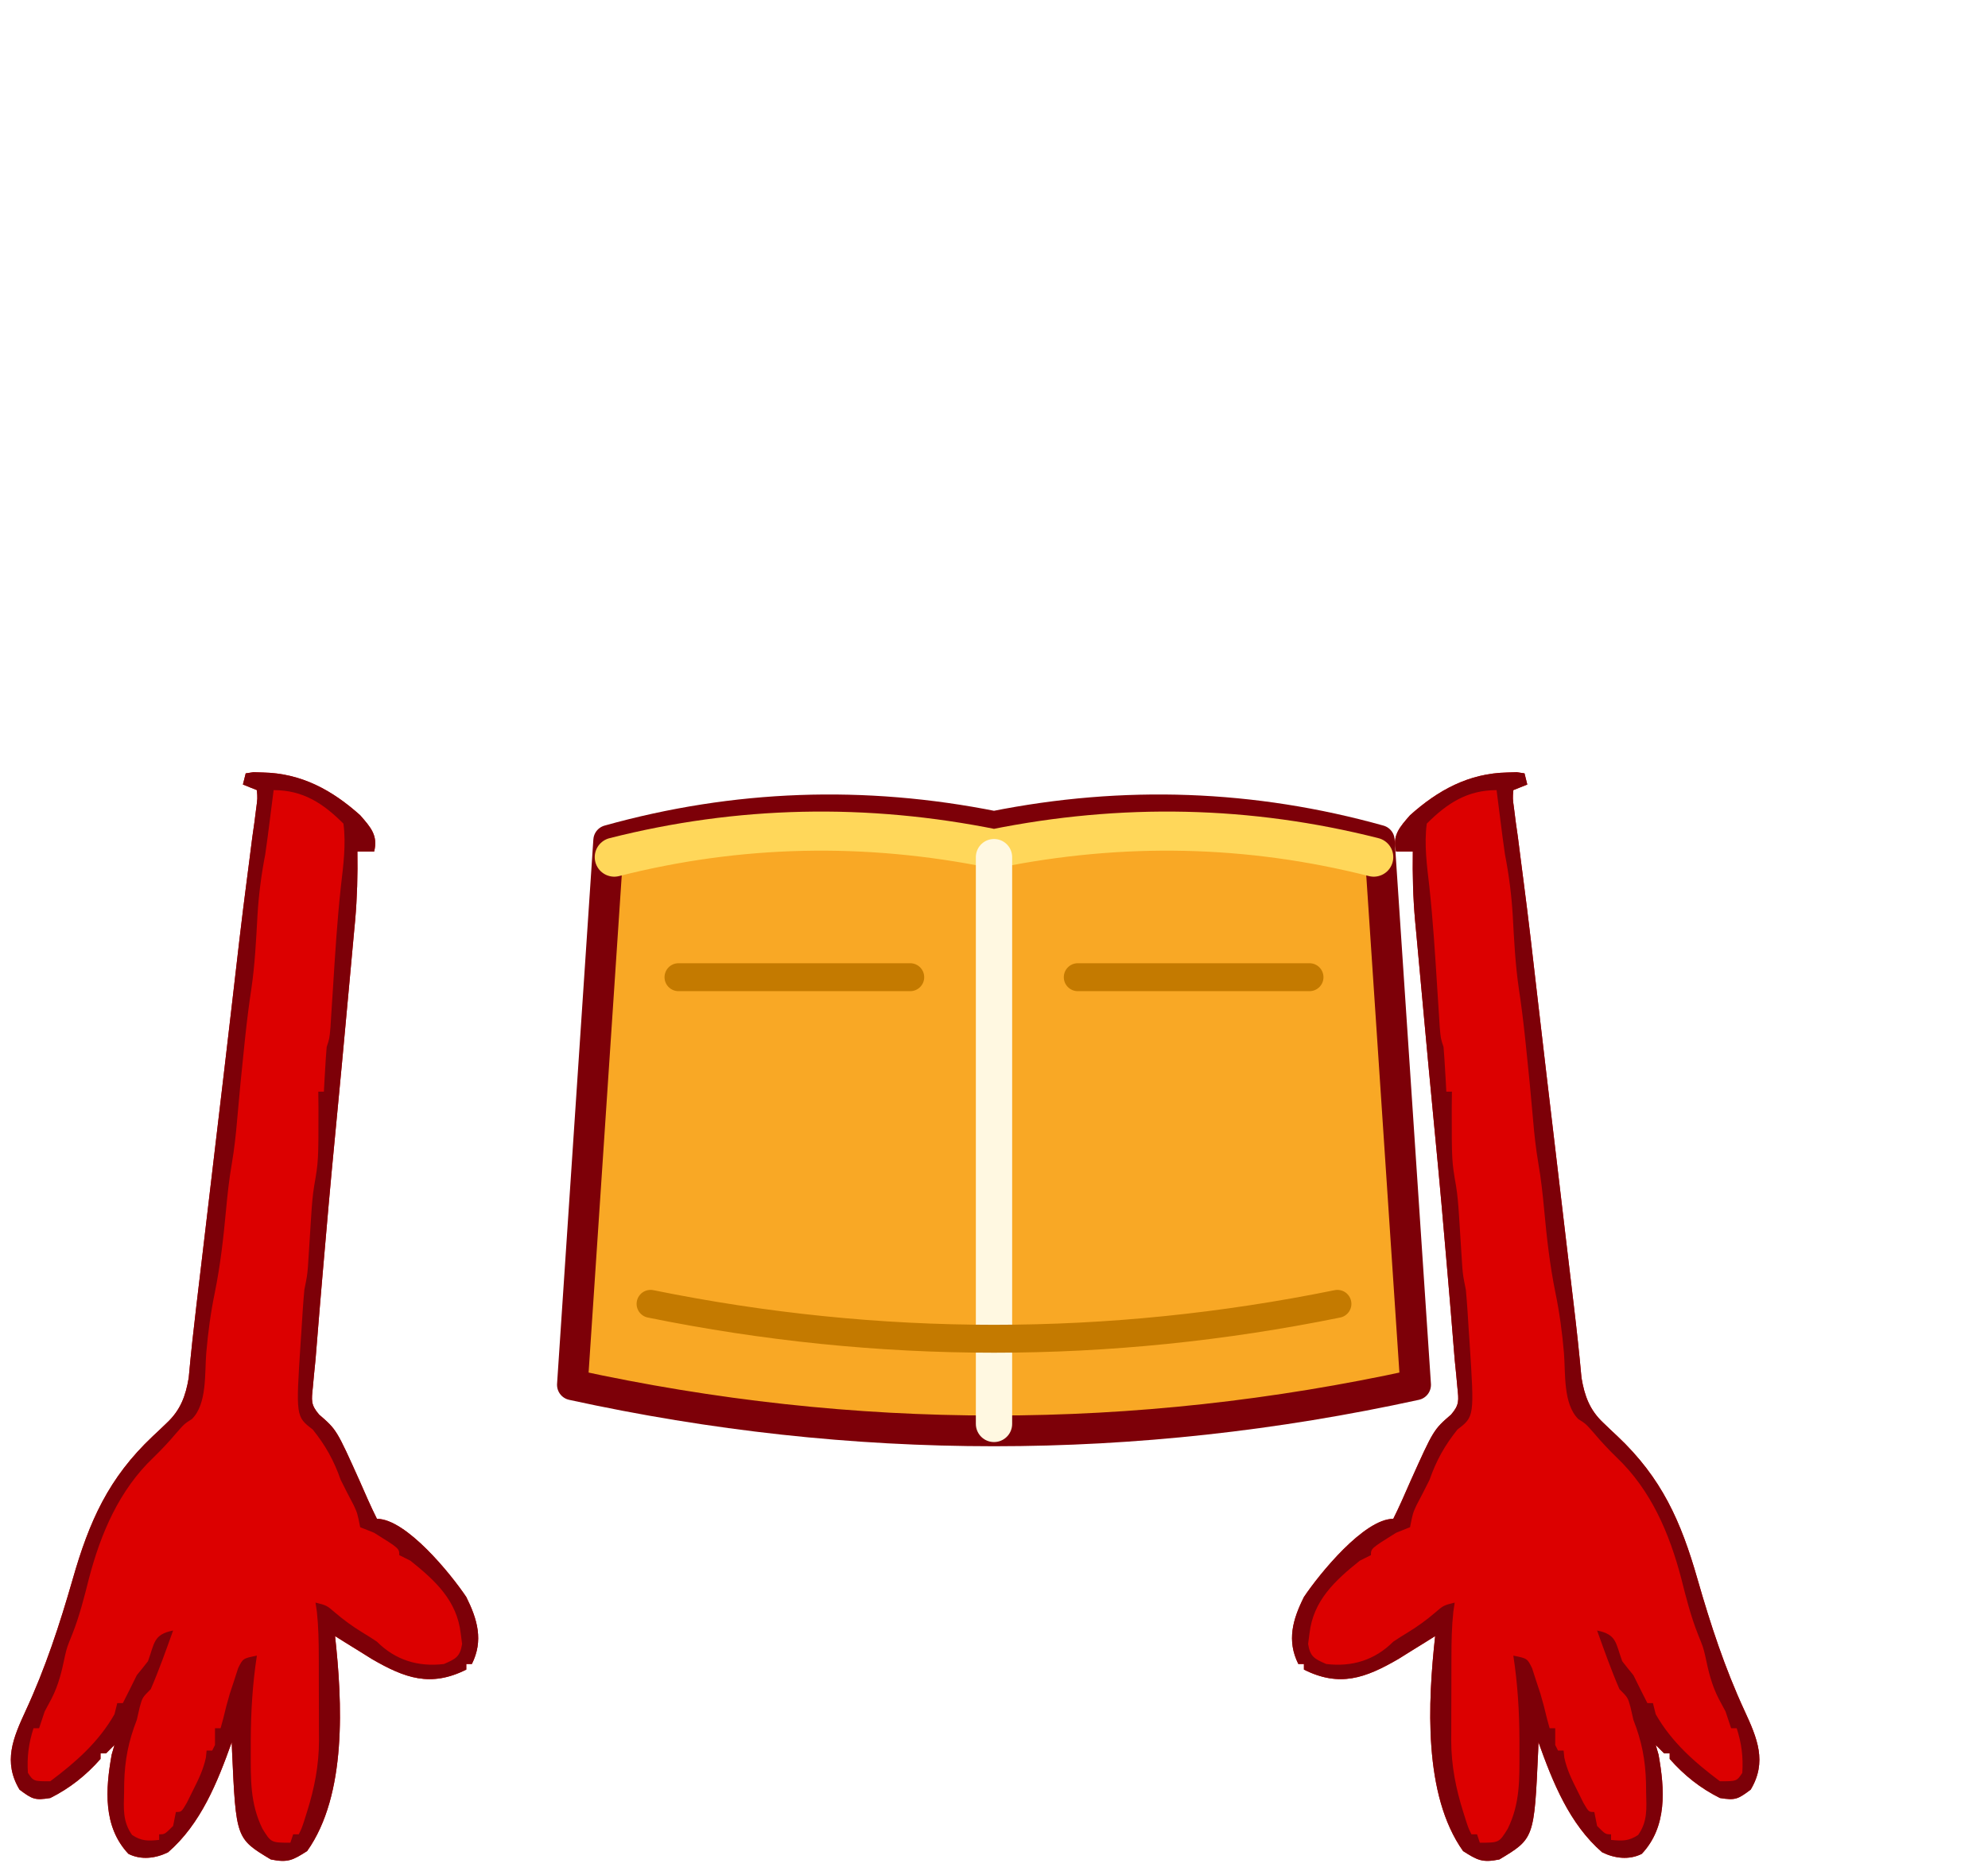
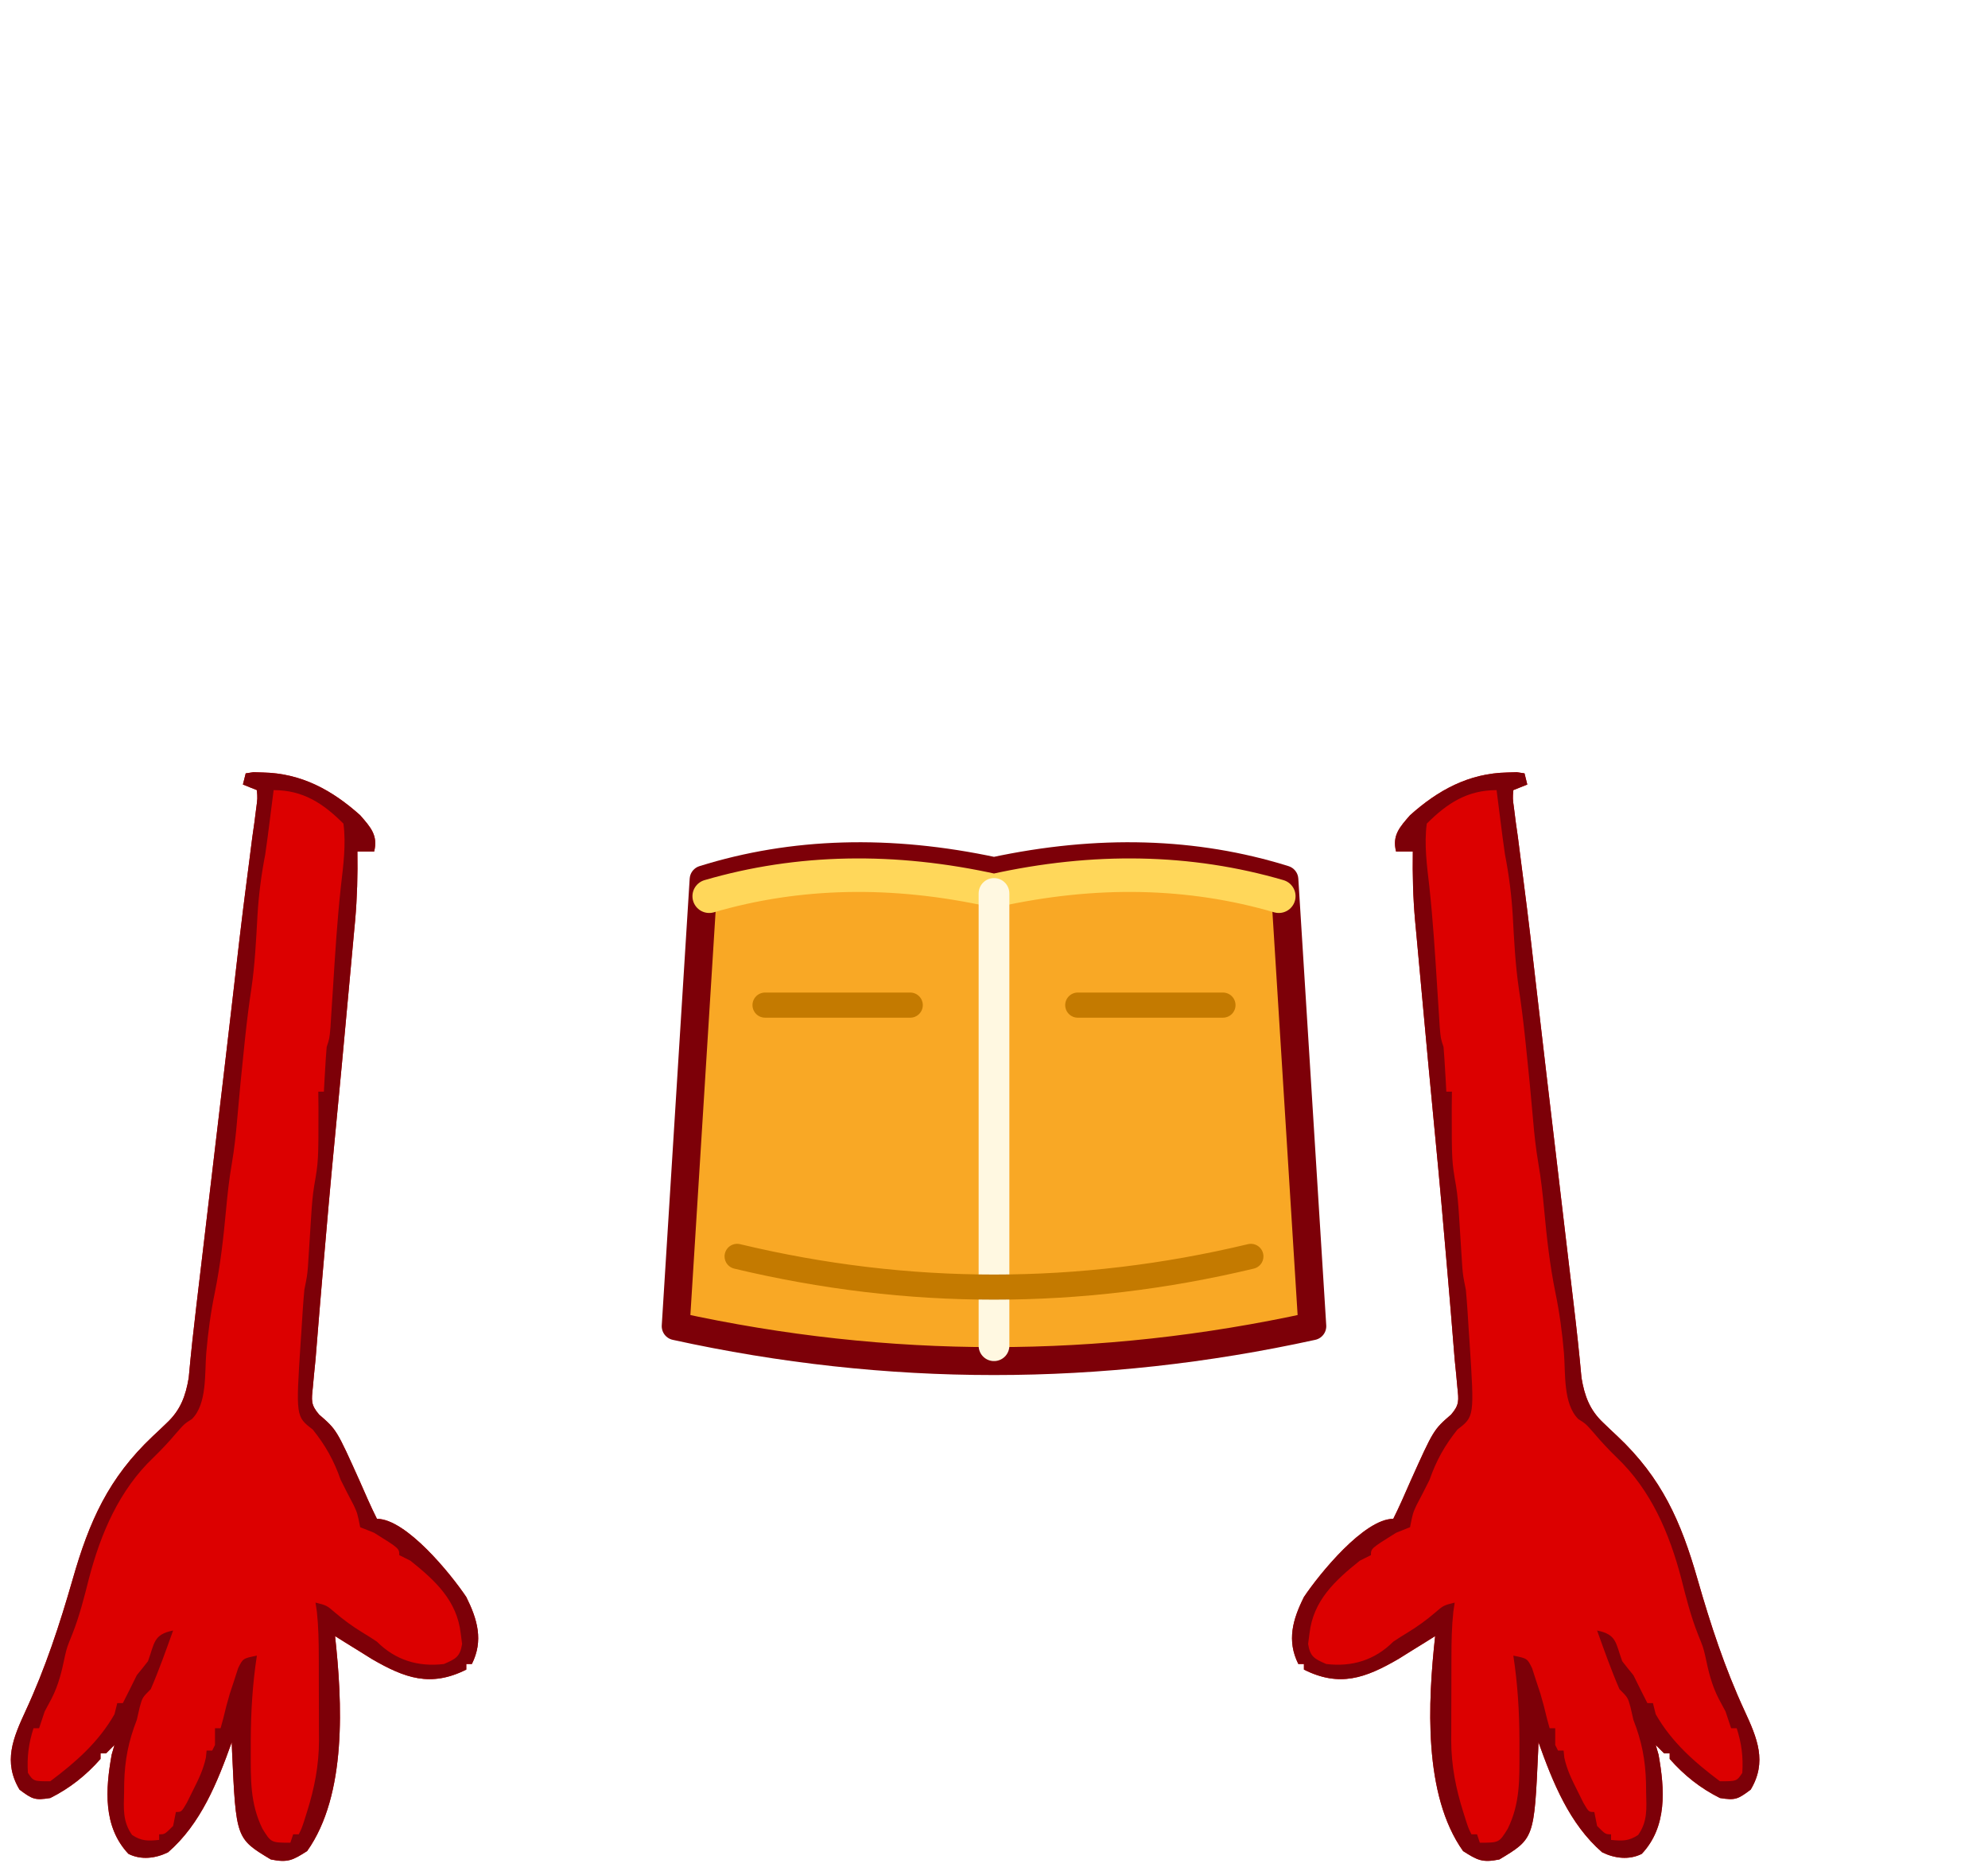
<svg xmlns="http://www.w3.org/2000/svg" viewBox="0 0 712 670">
  <g transform="translate(0,273)">
    <g transform="translate(175,0) scale(-1,1)">
      <path d="M0 0 C1.15 -0.04 2.3 -0.07 3.48 -0.11 C3.94 -0.04 3.94 -0.04 6.25 0.31 C6.41 0.97 6.41 0.97 7.25 4.31 C5.6 4.97 3.95 5.63 2.25 6.31 C2 9.26 2 9.26 2.54 13.21 C2.73 14.74 2.93 16.27 3.13 17.86 C3.38 19.59 3.62 21.33 3.88 23.12 C4.25 26.02 4.62 28.92 4.99 31.82 C5.27 33.98 5.55 36.15 5.83 38.32 C7.69 52.48 9.3 66.67 10.93 80.86 C11.89 89.14 12.86 97.42 13.83 105.7 C14.03 107.38 14.23 109.06 14.43 110.8 C17.04 133.07 19.68 155.34 22.33 177.62 C22.42 178.37 22.42 178.37 22.88 182.21 C23.22 185.11 23.57 188.01 23.91 190.91 C24.94 199.53 25.88 208.15 26.66 216.8 C27.75 223.31 29.61 228.35 34.45 232.9 C35.27 233.68 36.09 234.47 36.93 235.28 C37.78 236.08 38.62 236.87 39.5 237.69 C55.39 252.67 62.28 268.15 68.25 289.06 C72.89 305.2 78 320.81 85.06 336.06 C89.58 345.84 93.22 354.36 87.25 364.31 C82.67 367.74 81.77 368.19 76.25 367.31 C69.24 363.81 63.44 359.19 58.25 353.31 C58.25 352.65 58.25 351.99 58.25 351.31 C57.59 351.31 56.93 351.31 56.25 351.31 C55.26 350.32 54.27 349.33 53.25 348.31 C53.58 349.45 53.91 350.58 54.25 351.75 C56.48 364.16 57.42 377.55 48.25 387.31 C43.67 389.6 38.51 388.93 34.06 386.75 C22.32 376.58 16.36 361.64 11.25 347.31 C11.21 348.38 11.18 349.44 11.14 350.54 C9.72 381.83 9.72 381.83 -2.75 389.31 C-8.86 390.54 -10.57 389.6 -15.75 386.31 C-30.1 366.14 -28.33 332.73 -25.75 309.31 C-26.94 310.06 -28.14 310.81 -29.37 311.58 C-30.96 312.56 -32.55 313.55 -34.19 314.56 C-35.75 315.54 -37.32 316.51 -38.93 317.52 C-50.77 324.39 -59.98 327.7 -72.75 321.31 C-72.75 320.65 -72.75 319.99 -72.75 319.31 C-73.41 319.31 -74.07 319.31 -74.75 319.31 C-78.94 310.94 -76.77 303.36 -72.75 295.31 C-67.26 287.1 -51.21 267.31 -40.75 267.31 C-38.52 262.86 -36.56 258.31 -34.56 253.75 C-26.31 235.4 -26.31 235.4 -20.04 229.97 C-16.99 226.43 -17.32 224.84 -17.79 220.25 C-17.86 219.49 -17.86 219.49 -18.21 215.66 C-18.39 213.89 -18.57 212.13 -18.75 210.31 C-18.92 208.23 -19.09 206.15 -19.26 204.07 C-19.83 196.84 -20.44 189.61 -21.06 182.38 C-21.12 181.72 -21.12 181.72 -21.4 178.41 C-22.75 162.54 -24.15 146.67 -25.69 130.81 C-27.37 113.42 -29 96.02 -30.58 78.62 C-30.86 75.61 -31.14 72.6 -31.41 69.6 C-31.81 65.35 -32.19 61.11 -32.58 56.86 C-32.7 55.6 -32.82 54.34 -32.94 53.04 C-33.67 44.78 -33.88 36.61 -33.75 28.31 C-35.73 28.31 -37.71 28.31 -39.75 28.31 C-41.2 22.5 -38.45 19.57 -34.75 15.31 C-24.71 6.31 -13.7 0.29 0 0 Z " fill="#DC0000" transform="translate(80.75,3.6875)" />
      <path d="M0 0 C1.15 -0.04 2.3 -0.07 3.48 -0.11 C3.94 -0.04 3.94 -0.04 6.25 0.31 C6.41 0.97 6.41 0.97 7.25 4.31 C5.6 4.97 3.95 5.63 2.25 6.31 C2 9.26 2 9.26 2.54 13.21 C2.73 14.74 2.93 16.27 3.13 17.86 C3.38 19.59 3.62 21.33 3.88 23.12 C4.25 26.02 4.62 28.92 4.99 31.82 C5.27 33.98 5.55 36.15 5.83 38.32 C7.69 52.48 9.3 66.67 10.93 80.86 C11.89 89.14 12.86 97.42 13.83 105.7 C14.03 107.38 14.23 109.06 14.43 110.8 C17.04 133.07 19.68 155.34 22.33 177.62 C22.42 178.37 22.42 178.37 22.88 182.21 C23.22 185.11 23.57 188.01 23.91 190.91 C24.94 199.53 25.88 208.15 26.66 216.8 C27.75 223.31 29.61 228.35 34.45 232.9 C35.27 233.68 36.09 234.47 36.93 235.28 C37.78 236.08 38.62 236.87 39.5 237.69 C55.39 252.67 62.28 268.15 68.25 289.06 C72.89 305.2 78 320.81 85.06 336.06 C89.58 345.84 93.22 354.36 87.25 364.31 C82.67 367.74 81.77 368.19 76.25 367.31 C69.24 363.81 63.44 359.19 58.25 353.31 C58.25 352.65 58.25 351.99 58.25 351.31 C57.59 351.31 56.93 351.31 56.25 351.31 C55.26 350.32 54.27 349.33 53.25 348.31 C53.58 349.45 53.91 350.58 54.25 351.75 C56.48 364.16 57.42 377.55 48.25 387.31 C43.67 389.6 38.51 388.93 34.06 386.75 C22.32 376.58 16.36 361.64 11.25 347.31 C11.21 348.38 11.18 349.44 11.14 350.54 C9.72 381.83 9.72 381.83 -2.75 389.31 C-8.86 390.54 -10.57 389.6 -15.75 386.31 C-30.1 366.14 -28.33 332.73 -25.75 309.31 C-26.94 310.06 -28.14 310.81 -29.37 311.58 C-30.96 312.56 -32.55 313.55 -34.19 314.56 C-35.75 315.54 -37.32 316.51 -38.93 317.52 C-50.77 324.39 -59.98 327.7 -72.75 321.31 C-72.75 320.65 -72.75 319.99 -72.75 319.31 C-73.41 319.31 -74.07 319.31 -74.75 319.31 C-78.94 310.94 -76.77 303.36 -72.75 295.31 C-67.26 287.1 -51.21 267.31 -40.75 267.31 C-38.52 262.86 -36.56 258.31 -34.56 253.75 C-26.31 235.4 -26.31 235.4 -20.04 229.97 C-16.99 226.43 -17.32 224.84 -17.79 220.25 C-17.86 219.49 -17.86 219.49 -18.21 215.66 C-18.39 213.89 -18.57 212.13 -18.75 210.31 C-18.92 208.23 -19.09 206.15 -19.26 204.07 C-19.83 196.84 -20.44 189.61 -21.06 182.38 C-21.12 181.72 -21.12 181.72 -21.4 178.41 C-22.75 162.54 -24.15 146.67 -25.69 130.81 C-27.37 113.42 -29 96.02 -30.58 78.62 C-30.86 75.61 -31.14 72.6 -31.41 69.6 C-31.81 65.35 -32.19 61.11 -32.58 56.86 C-32.7 55.6 -32.82 54.34 -32.94 53.04 C-33.67 44.78 -33.88 36.61 -33.75 28.31 C-35.73 28.31 -37.71 28.31 -39.75 28.31 C-41.2 22.5 -38.45 19.57 -34.75 15.31 C-24.71 6.31 -13.7 0.29 0 0 Z M-28.75 18.31 C-29.75 25.74 -28.68 33.47 -27.83 40.88 C-26.52 53 -25.76 65.16 -25 77.33 C-24.81 80.24 -24.62 83.15 -24.43 86.06 C-24.33 87.77 -24.22 89.48 -24.11 91.23 C-23.75 95.31 -23.75 95.31 -22.75 98.31 C-22.52 101.04 -22.34 103.77 -22.19 106.5 C-22.1 107.96 -22.02 109.42 -21.93 110.92 C-21.87 112.04 -21.81 113.16 -21.75 114.31 C-21.09 114.31 -20.43 114.31 -19.75 114.31 C-19.77 116.27 -19.79 118.23 -19.81 120.25 C-19.81 139.19 -19.81 139.19 -18.26 148.13 C-17.73 151.45 -17.46 154.71 -17.25 158.07 C-17.17 159.33 -17.09 160.6 -17 161.9 C-16.83 164.56 -16.67 167.21 -16.5 169.86 C-16.42 171.12 -16.34 172.39 -16.25 173.69 C-16.21 174.27 -16.21 174.27 -16.03 177.18 C-15.75 180.31 -15.75 180.31 -14.75 185.31 C-14.29 190.28 -14 195.27 -13.69 200.25 C-13.6 201.59 -13.51 202.93 -13.41 204.31 C-11.71 230.69 -11.71 230.69 -17.75 235.31 C-22.31 240.99 -25.35 246.43 -27.75 253.31 C-29.27 256.39 -30.84 259.44 -32.45 262.48 C-33.75 265.31 -33.75 265.31 -34.75 270.31 C-36.4 270.97 -38.05 271.63 -39.75 272.31 C-48.75 277.92 -48.75 277.92 -48.75 280.31 C-50.07 280.97 -51.39 281.63 -52.75 282.31 C-61.65 289.43 -69.39 296.58 -70.75 308.31 C-70.91 309.57 -71.08 310.83 -71.25 312.12 C-70.53 316.74 -68.95 317.47 -64.75 319.31 C-55.51 320.42 -47.35 317.91 -40.75 311.31 C-39.01 310.14 -37.23 309.02 -35.44 307.94 C-31.91 305.76 -28.98 303.65 -25.81 300.94 C-22.75 298.31 -22.75 298.31 -18.75 297.31 C-18.91 298.4 -19.07 299.48 -19.24 300.6 C-19.82 305.97 -19.91 311.28 -19.92 316.68 C-19.92 317.75 -19.92 318.83 -19.93 319.94 C-19.93 322.2 -19.94 324.46 -19.94 326.73 C-19.94 330.17 -19.96 333.61 -19.97 337.05 C-19.98 339.26 -19.98 341.47 -19.98 343.68 C-19.99 344.7 -19.99 345.71 -20 346.76 C-19.97 355.67 -18.36 363.85 -15.69 372.31 C-15.35 373.41 -15 374.5 -14.65 375.62 C-13.75 378.31 -13.75 378.31 -12.75 380.31 C-12.09 380.31 -11.43 380.31 -10.75 380.31 C-10.59 380.81 -10.59 380.81 -9.75 383.31 C-2.84 383.31 -2.84 383.31 0.25 378.31 C4.72 369.21 4.44 360.51 4.44 350.56 C4.44 349.87 4.44 349.87 4.44 346.37 C4.39 336.22 3.79 326.36 2.25 316.31 C7.25 317.31 7.25 317.31 8.98 320.85 C9.22 321.59 9.22 321.59 10.44 325.38 C10.93 326.85 11.41 328.33 11.92 329.85 C12.81 332.83 13.6 335.84 14.3 338.87 C14.46 339.44 14.46 339.44 15.25 342.31 C15.91 342.31 16.57 342.31 17.25 342.31 C17.25 344.29 17.25 346.27 17.25 348.31 C17.58 348.97 17.91 349.63 18.25 350.31 C18.91 350.31 19.57 350.31 20.25 350.31 C20.33 351.13 20.42 351.95 20.5 352.79 C21.43 357.17 23.18 360.69 25.19 364.69 C25.9 366.12 26.61 367.55 27.34 369.02 C29.25 372.31 29.25 372.31 31.25 372.31 C31.58 373.96 31.91 375.61 32.25 377.31 C35.25 380.31 35.25 380.31 37.25 380.31 C37.25 380.97 37.25 381.63 37.25 382.31 C41.27 382.71 43.52 382.79 46.95 380.54 C50.37 375.74 49.95 370.98 49.81 365.31 C49.8 364.19 49.79 363.06 49.77 361.91 C49.56 353.7 48.25 346.99 45.25 339.31 C44.9 337.79 44.55 336.26 44.19 334.69 C43.25 331.31 43.25 331.31 40.25 328.31 C37.28 321.43 34.78 314.37 32.25 307.31 C39.37 308.74 38.85 311.81 41.25 318.31 C42.56 320 43.89 321.67 45.25 323.31 C46.12 325.07 46.98 326.82 47.88 328.62 C48.27 329.4 48.27 329.4 50.25 333.31 C50.91 333.31 51.57 333.31 52.25 333.31 C52.58 334.63 52.91 335.95 53.25 337.31 C58.95 347.29 67.11 354.46 76.25 361.31 C82.25 361.31 82.25 361.31 84.25 358.31 C84.63 352.64 83.99 347.73 82.25 342.31 C81.59 342.31 80.93 342.31 80.25 342.31 C79.57 340.32 78.91 338.32 78.25 336.31 C77.85 335.56 77.85 335.56 75.81 331.75 C73.25 326.77 72.12 321.9 70.99 316.45 C70.25 313.31 70.25 313.31 68.38 308.69 C65.79 302.15 64.12 295.52 62.4 288.7 C58.16 272.51 51.54 256.98 39.25 245.31 C36.42 242.55 33.8 239.78 31.25 236.75 C28.25 233.31 28.25 233.31 25.5 231.56 C20.03 226.09 20.98 215.2 20.38 207.94 C19.75 200.58 18.8 193.48 17.31 186.25 C15.31 176.41 14.21 166.6 13.29 156.61 C12.77 151.05 12.18 145.57 11.22 140.07 C10.33 134.8 9.75 129.63 9.31 124.31 C8.55 115.47 7.69 106.64 6.75 97.81 C6.63 96.68 6.51 95.55 6.39 94.38 C5.78 88.71 5.08 83.06 4.22 77.42 C2.95 68.73 2.52 60.02 2.04 51.26 C1.59 43.79 0.68 36.67 -0.75 29.31 C-1.35 25.26 -1.86 21.19 -2.38 17.12 C-2.44 16.6 -2.44 16.6 -2.78 13.95 C-3.11 11.41 -3.43 8.86 -3.75 6.31 C-14.28 6.31 -21.48 11.04 -28.75 18.31 Z " fill="#7D0008" transform="translate(80.75,3.6875)" />
    </g>
    <g transform="translate(459,0)">
      <path d="M0 0 C1.15 -0.04 2.3 -0.07 3.48 -0.11 C3.94 -0.04 3.94 -0.04 6.25 0.31 C6.41 0.97 6.41 0.97 7.25 4.31 C5.6 4.97 3.95 5.63 2.25 6.31 C2 9.26 2 9.26 2.54 13.21 C2.73 14.74 2.93 16.27 3.13 17.86 C3.38 19.59 3.62 21.33 3.88 23.12 C4.25 26.02 4.62 28.92 4.99 31.82 C5.27 33.98 5.55 36.15 5.83 38.32 C7.69 52.48 9.3 66.67 10.93 80.86 C11.89 89.14 12.86 97.42 13.83 105.7 C14.03 107.38 14.23 109.06 14.43 110.8 C17.04 133.07 19.68 155.34 22.33 177.62 C22.42 178.37 22.42 178.37 22.88 182.21 C23.22 185.11 23.57 188.01 23.91 190.91 C24.94 199.53 25.88 208.15 26.66 216.8 C27.75 223.31 29.61 228.35 34.45 232.9 C35.27 233.68 36.09 234.47 36.93 235.28 C37.78 236.08 38.62 236.87 39.5 237.69 C55.39 252.67 62.28 268.15 68.25 289.06 C72.89 305.2 78 320.81 85.06 336.06 C89.58 345.84 93.22 354.36 87.25 364.31 C82.67 367.74 81.77 368.19 76.25 367.31 C69.24 363.81 63.44 359.19 58.25 353.31 C58.25 352.65 58.25 351.99 58.25 351.31 C57.59 351.31 56.93 351.31 56.25 351.31 C55.26 350.32 54.27 349.33 53.25 348.31 C53.58 349.45 53.91 350.58 54.25 351.75 C56.48 364.16 57.42 377.55 48.25 387.31 C43.67 389.6 38.51 388.93 34.06 386.75 C22.32 376.58 16.36 361.64 11.25 347.31 C11.21 348.38 11.18 349.44 11.14 350.54 C9.72 381.83 9.72 381.83 -2.75 389.31 C-8.86 390.54 -10.57 389.6 -15.75 386.31 C-30.1 366.14 -28.33 332.73 -25.75 309.31 C-26.94 310.06 -28.14 310.81 -29.37 311.58 C-30.96 312.56 -32.55 313.55 -34.19 314.56 C-35.75 315.54 -37.32 316.51 -38.93 317.52 C-50.77 324.39 -59.98 327.7 -72.75 321.31 C-72.75 320.65 -72.75 319.99 -72.75 319.31 C-73.41 319.31 -74.07 319.31 -74.75 319.31 C-78.94 310.94 -76.77 303.36 -72.75 295.31 C-67.26 287.1 -51.21 267.31 -40.75 267.31 C-38.52 262.86 -36.56 258.31 -34.56 253.75 C-26.31 235.4 -26.31 235.4 -20.04 229.97 C-16.99 226.43 -17.32 224.84 -17.79 220.25 C-17.86 219.49 -17.86 219.49 -18.21 215.66 C-18.39 213.89 -18.57 212.13 -18.75 210.31 C-18.92 208.23 -19.09 206.15 -19.26 204.07 C-19.83 196.84 -20.44 189.61 -21.06 182.38 C-21.12 181.72 -21.12 181.72 -21.4 178.41 C-22.75 162.54 -24.15 146.67 -25.69 130.81 C-27.37 113.42 -29 96.02 -30.58 78.62 C-30.86 75.61 -31.14 72.6 -31.41 69.6 C-31.81 65.35 -32.19 61.11 -32.58 56.86 C-32.7 55.6 -32.82 54.34 -32.94 53.04 C-33.67 44.78 -33.88 36.61 -33.75 28.31 C-35.73 28.31 -37.71 28.31 -39.75 28.31 C-41.2 22.5 -38.45 19.57 -34.75 15.31 C-24.71 6.31 -13.7 0.29 0 0 Z " fill="#DC0000" transform="translate(80.75,3.6875)" />
      <path d="M0 0 C1.15 -0.04 2.3 -0.07 3.48 -0.11 C3.94 -0.04 3.94 -0.04 6.25 0.31 C6.41 0.97 6.41 0.97 7.25 4.31 C5.6 4.97 3.95 5.63 2.25 6.31 C2 9.26 2 9.26 2.54 13.21 C2.73 14.74 2.93 16.27 3.13 17.86 C3.38 19.59 3.62 21.33 3.88 23.12 C4.25 26.02 4.62 28.92 4.99 31.82 C5.27 33.98 5.55 36.15 5.83 38.32 C7.69 52.48 9.3 66.67 10.93 80.86 C11.89 89.14 12.86 97.42 13.83 105.7 C14.03 107.38 14.23 109.06 14.43 110.8 C17.04 133.07 19.68 155.34 22.33 177.62 C22.42 178.37 22.42 178.37 22.88 182.21 C23.22 185.11 23.57 188.01 23.91 190.91 C24.94 199.53 25.88 208.15 26.66 216.8 C27.75 223.31 29.61 228.35 34.45 232.9 C35.27 233.68 36.09 234.47 36.93 235.28 C37.78 236.08 38.62 236.87 39.5 237.69 C55.39 252.67 62.28 268.15 68.25 289.06 C72.89 305.2 78 320.81 85.06 336.06 C89.58 345.84 93.22 354.36 87.25 364.31 C82.67 367.74 81.77 368.19 76.25 367.31 C69.24 363.81 63.44 359.19 58.25 353.31 C58.25 352.65 58.25 351.99 58.25 351.31 C57.59 351.31 56.93 351.31 56.25 351.31 C55.26 350.32 54.27 349.33 53.25 348.31 C53.58 349.45 53.91 350.58 54.25 351.75 C56.48 364.16 57.42 377.55 48.25 387.31 C43.67 389.6 38.51 388.93 34.06 386.75 C22.32 376.58 16.36 361.64 11.25 347.31 C11.21 348.38 11.18 349.44 11.14 350.54 C9.72 381.83 9.72 381.83 -2.75 389.31 C-8.86 390.54 -10.57 389.6 -15.75 386.31 C-30.1 366.14 -28.33 332.73 -25.75 309.31 C-26.94 310.06 -28.14 310.81 -29.37 311.58 C-30.96 312.56 -32.55 313.55 -34.19 314.56 C-35.75 315.54 -37.32 316.51 -38.93 317.52 C-50.77 324.39 -59.98 327.7 -72.75 321.31 C-72.75 320.65 -72.75 319.99 -72.75 319.31 C-73.41 319.31 -74.07 319.31 -74.75 319.31 C-78.94 310.94 -76.77 303.36 -72.75 295.31 C-67.26 287.1 -51.21 267.31 -40.75 267.31 C-38.52 262.86 -36.56 258.31 -34.56 253.75 C-26.31 235.4 -26.31 235.4 -20.04 229.97 C-16.99 226.43 -17.32 224.84 -17.79 220.25 C-17.86 219.49 -17.86 219.49 -18.21 215.66 C-18.39 213.89 -18.57 212.13 -18.75 210.31 C-18.92 208.23 -19.09 206.15 -19.26 204.07 C-19.83 196.84 -20.44 189.61 -21.06 182.38 C-21.12 181.72 -21.12 181.72 -21.4 178.41 C-22.75 162.54 -24.15 146.67 -25.69 130.81 C-27.37 113.42 -29 96.02 -30.58 78.62 C-30.86 75.61 -31.14 72.6 -31.41 69.6 C-31.81 65.35 -32.19 61.11 -32.58 56.86 C-32.7 55.6 -32.82 54.34 -32.94 53.04 C-33.67 44.78 -33.88 36.61 -33.75 28.31 C-35.73 28.31 -37.71 28.31 -39.75 28.31 C-41.2 22.5 -38.45 19.57 -34.75 15.31 C-24.71 6.31 -13.7 0.29 0 0 Z M-28.75 18.31 C-29.75 25.74 -28.68 33.47 -27.83 40.88 C-26.52 53 -25.76 65.16 -25 77.33 C-24.81 80.24 -24.62 83.15 -24.43 86.06 C-24.33 87.77 -24.22 89.48 -24.11 91.23 C-23.75 95.31 -23.75 95.31 -22.75 98.31 C-22.52 101.04 -22.34 103.77 -22.19 106.5 C-22.1 107.96 -22.02 109.42 -21.93 110.92 C-21.87 112.04 -21.81 113.16 -21.75 114.31 C-21.09 114.31 -20.43 114.31 -19.75 114.31 C-19.77 116.27 -19.79 118.23 -19.81 120.25 C-19.81 139.19 -19.81 139.19 -18.26 148.13 C-17.73 151.45 -17.46 154.71 -17.25 158.07 C-17.17 159.33 -17.09 160.6 -17 161.9 C-16.83 164.56 -16.67 167.21 -16.5 169.86 C-16.42 171.12 -16.34 172.39 -16.25 173.69 C-16.21 174.27 -16.21 174.27 -16.03 177.18 C-15.75 180.31 -15.75 180.31 -14.75 185.31 C-14.29 190.28 -14 195.27 -13.69 200.25 C-13.6 201.59 -13.51 202.93 -13.41 204.31 C-11.71 230.69 -11.71 230.69 -17.75 235.31 C-22.31 240.99 -25.35 246.43 -27.75 253.31 C-29.27 256.39 -30.84 259.44 -32.45 262.48 C-33.75 265.31 -33.75 265.31 -34.75 270.31 C-36.4 270.97 -38.05 271.63 -39.75 272.31 C-48.75 277.92 -48.75 277.92 -48.75 280.31 C-50.07 280.97 -51.39 281.63 -52.75 282.31 C-61.65 289.43 -69.39 296.58 -70.75 308.31 C-70.91 309.57 -71.08 310.83 -71.25 312.12 C-70.53 316.74 -68.95 317.47 -64.75 319.31 C-55.51 320.42 -47.35 317.91 -40.75 311.31 C-39.01 310.14 -37.23 309.02 -35.44 307.94 C-31.91 305.76 -28.98 303.65 -25.81 300.94 C-22.75 298.31 -22.75 298.31 -18.75 297.31 C-18.91 298.4 -19.07 299.48 -19.24 300.6 C-19.82 305.97 -19.91 311.28 -19.92 316.68 C-19.92 317.75 -19.92 318.83 -19.93 319.94 C-19.93 322.2 -19.94 324.46 -19.94 326.73 C-19.94 330.17 -19.96 333.61 -19.97 337.05 C-19.98 339.26 -19.98 341.47 -19.98 343.68 C-19.99 344.7 -19.99 345.71 -20 346.76 C-19.97 355.67 -18.36 363.85 -15.69 372.31 C-15.35 373.41 -15 374.5 -14.65 375.62 C-13.75 378.31 -13.75 378.31 -12.75 380.31 C-12.09 380.31 -11.43 380.31 -10.75 380.31 C-10.59 380.81 -10.59 380.81 -9.75 383.31 C-2.84 383.31 -2.84 383.31 0.25 378.31 C4.72 369.21 4.44 360.51 4.44 350.56 C4.44 349.87 4.44 349.87 4.44 346.37 C4.39 336.22 3.79 326.36 2.25 316.31 C7.25 317.31 7.25 317.31 8.98 320.85 C9.22 321.59 9.22 321.59 10.44 325.38 C10.93 326.85 11.41 328.33 11.92 329.85 C12.81 332.83 13.6 335.84 14.3 338.87 C14.46 339.44 14.46 339.44 15.25 342.31 C15.91 342.31 16.57 342.31 17.25 342.31 C17.25 344.29 17.25 346.27 17.25 348.31 C17.58 348.97 17.91 349.63 18.25 350.31 C18.91 350.31 19.57 350.31 20.25 350.31 C20.33 351.13 20.42 351.95 20.5 352.79 C21.43 357.17 23.18 360.69 25.19 364.69 C25.9 366.12 26.61 367.55 27.34 369.02 C29.25 372.31 29.25 372.31 31.25 372.31 C31.58 373.96 31.91 375.61 32.25 377.31 C35.25 380.31 35.25 380.31 37.25 380.31 C37.25 380.97 37.25 381.63 37.25 382.31 C41.27 382.71 43.52 382.79 46.95 380.54 C50.37 375.74 49.95 370.98 49.81 365.31 C49.8 364.19 49.79 363.06 49.77 361.91 C49.56 353.7 48.25 346.99 45.25 339.31 C44.9 337.79 44.55 336.26 44.19 334.69 C43.25 331.31 43.25 331.31 40.25 328.31 C37.28 321.43 34.78 314.37 32.25 307.31 C39.37 308.74 38.85 311.81 41.25 318.31 C42.56 320 43.89 321.67 45.25 323.31 C46.12 325.07 46.98 326.82 47.88 328.62 C48.27 329.4 48.27 329.4 50.25 333.31 C50.91 333.31 51.57 333.31 52.25 333.31 C52.58 334.63 52.91 335.95 53.25 337.31 C58.95 347.29 67.11 354.46 76.25 361.31 C82.25 361.31 82.25 361.31 84.25 358.31 C84.63 352.64 83.99 347.73 82.25 342.31 C81.59 342.31 80.93 342.31 80.25 342.31 C79.57 340.32 78.91 338.32 78.25 336.31 C77.85 335.56 77.85 335.56 75.81 331.75 C73.25 326.77 72.12 321.9 70.99 316.45 C70.25 313.31 70.25 313.31 68.38 308.69 C65.79 302.15 64.12 295.52 62.4 288.7 C58.16 272.51 51.54 256.98 39.25 245.31 C36.42 242.55 33.8 239.78 31.25 236.75 C28.25 233.31 28.25 233.31 25.5 231.56 C20.03 226.09 20.98 215.2 20.38 207.94 C19.75 200.58 18.8 193.48 17.31 186.25 C15.31 176.41 14.21 166.6 13.29 156.61 C12.77 151.05 12.18 145.57 11.22 140.07 C10.33 134.8 9.75 129.63 9.31 124.31 C8.55 115.47 7.69 106.64 6.75 97.81 C6.63 96.68 6.51 95.55 6.39 94.38 C5.78 88.71 5.08 83.06 4.22 77.42 C2.95 68.73 2.52 60.02 2.04 51.26 C1.59 43.79 0.68 36.67 -0.75 29.31 C-1.35 25.26 -1.86 21.19 -2.38 17.12 C-2.44 16.6 -2.44 16.6 -2.78 13.95 C-3.11 11.41 -3.43 8.86 -3.75 6.31 C-14.28 6.31 -21.48 11.04 -28.75 18.31 Z " fill="#7D0008" transform="translate(80.75,3.6875)" />
    </g>
  </g>
-   <path d="M218 301 Q286 282 356 296 Q426 282 494 301 L507 496 Q356 529 205 496 Z" fill="#F9A825" stroke="#7D0008" stroke-width="11" stroke-linejoin="round" />
-   <path d="M220 307 Q287 290 356 304 Q425 290 492 307" fill="none" stroke="#FFD75A" stroke-width="14" stroke-linecap="round" />
-   <path d="M356 307 L356 510" fill="none" stroke="#FFF8E1" stroke-width="13" stroke-linecap="round" />
-   <path d="M243 350 H326 M386 350 H469" fill="none" stroke="#C47A00" stroke-width="10" stroke-linecap="round" />
-   <path d="M233 467 Q356 492 479 467" fill="none" stroke="#C47A00" stroke-width="10" stroke-linecap="round" />
+   <path d="M252 315 Q300 300 356 312 Q412 300 460 315 L470 475 Q356 500 242 475 Z" fill="#F9A825" stroke="#7D0008" stroke-width="10" stroke-linejoin="round" />
+   <path d="M254 321 Q302 307 356 319 Q410 307 458 321" fill="none" stroke="#FFD75A" stroke-width="12" stroke-linecap="round" />
+   <path d="M356 320 L356 482" fill="none" stroke="#FFF8E1" stroke-width="11" stroke-linecap="round" />
+   <path d="M274 360 H326 M386 360 H438" fill="none" stroke="#C47A00" stroke-width="9" stroke-linecap="round" />
+   <path d="M264 450 Q356 472 448 450" fill="none" stroke="#C47A00" stroke-width="9" stroke-linecap="round" />
</svg>
